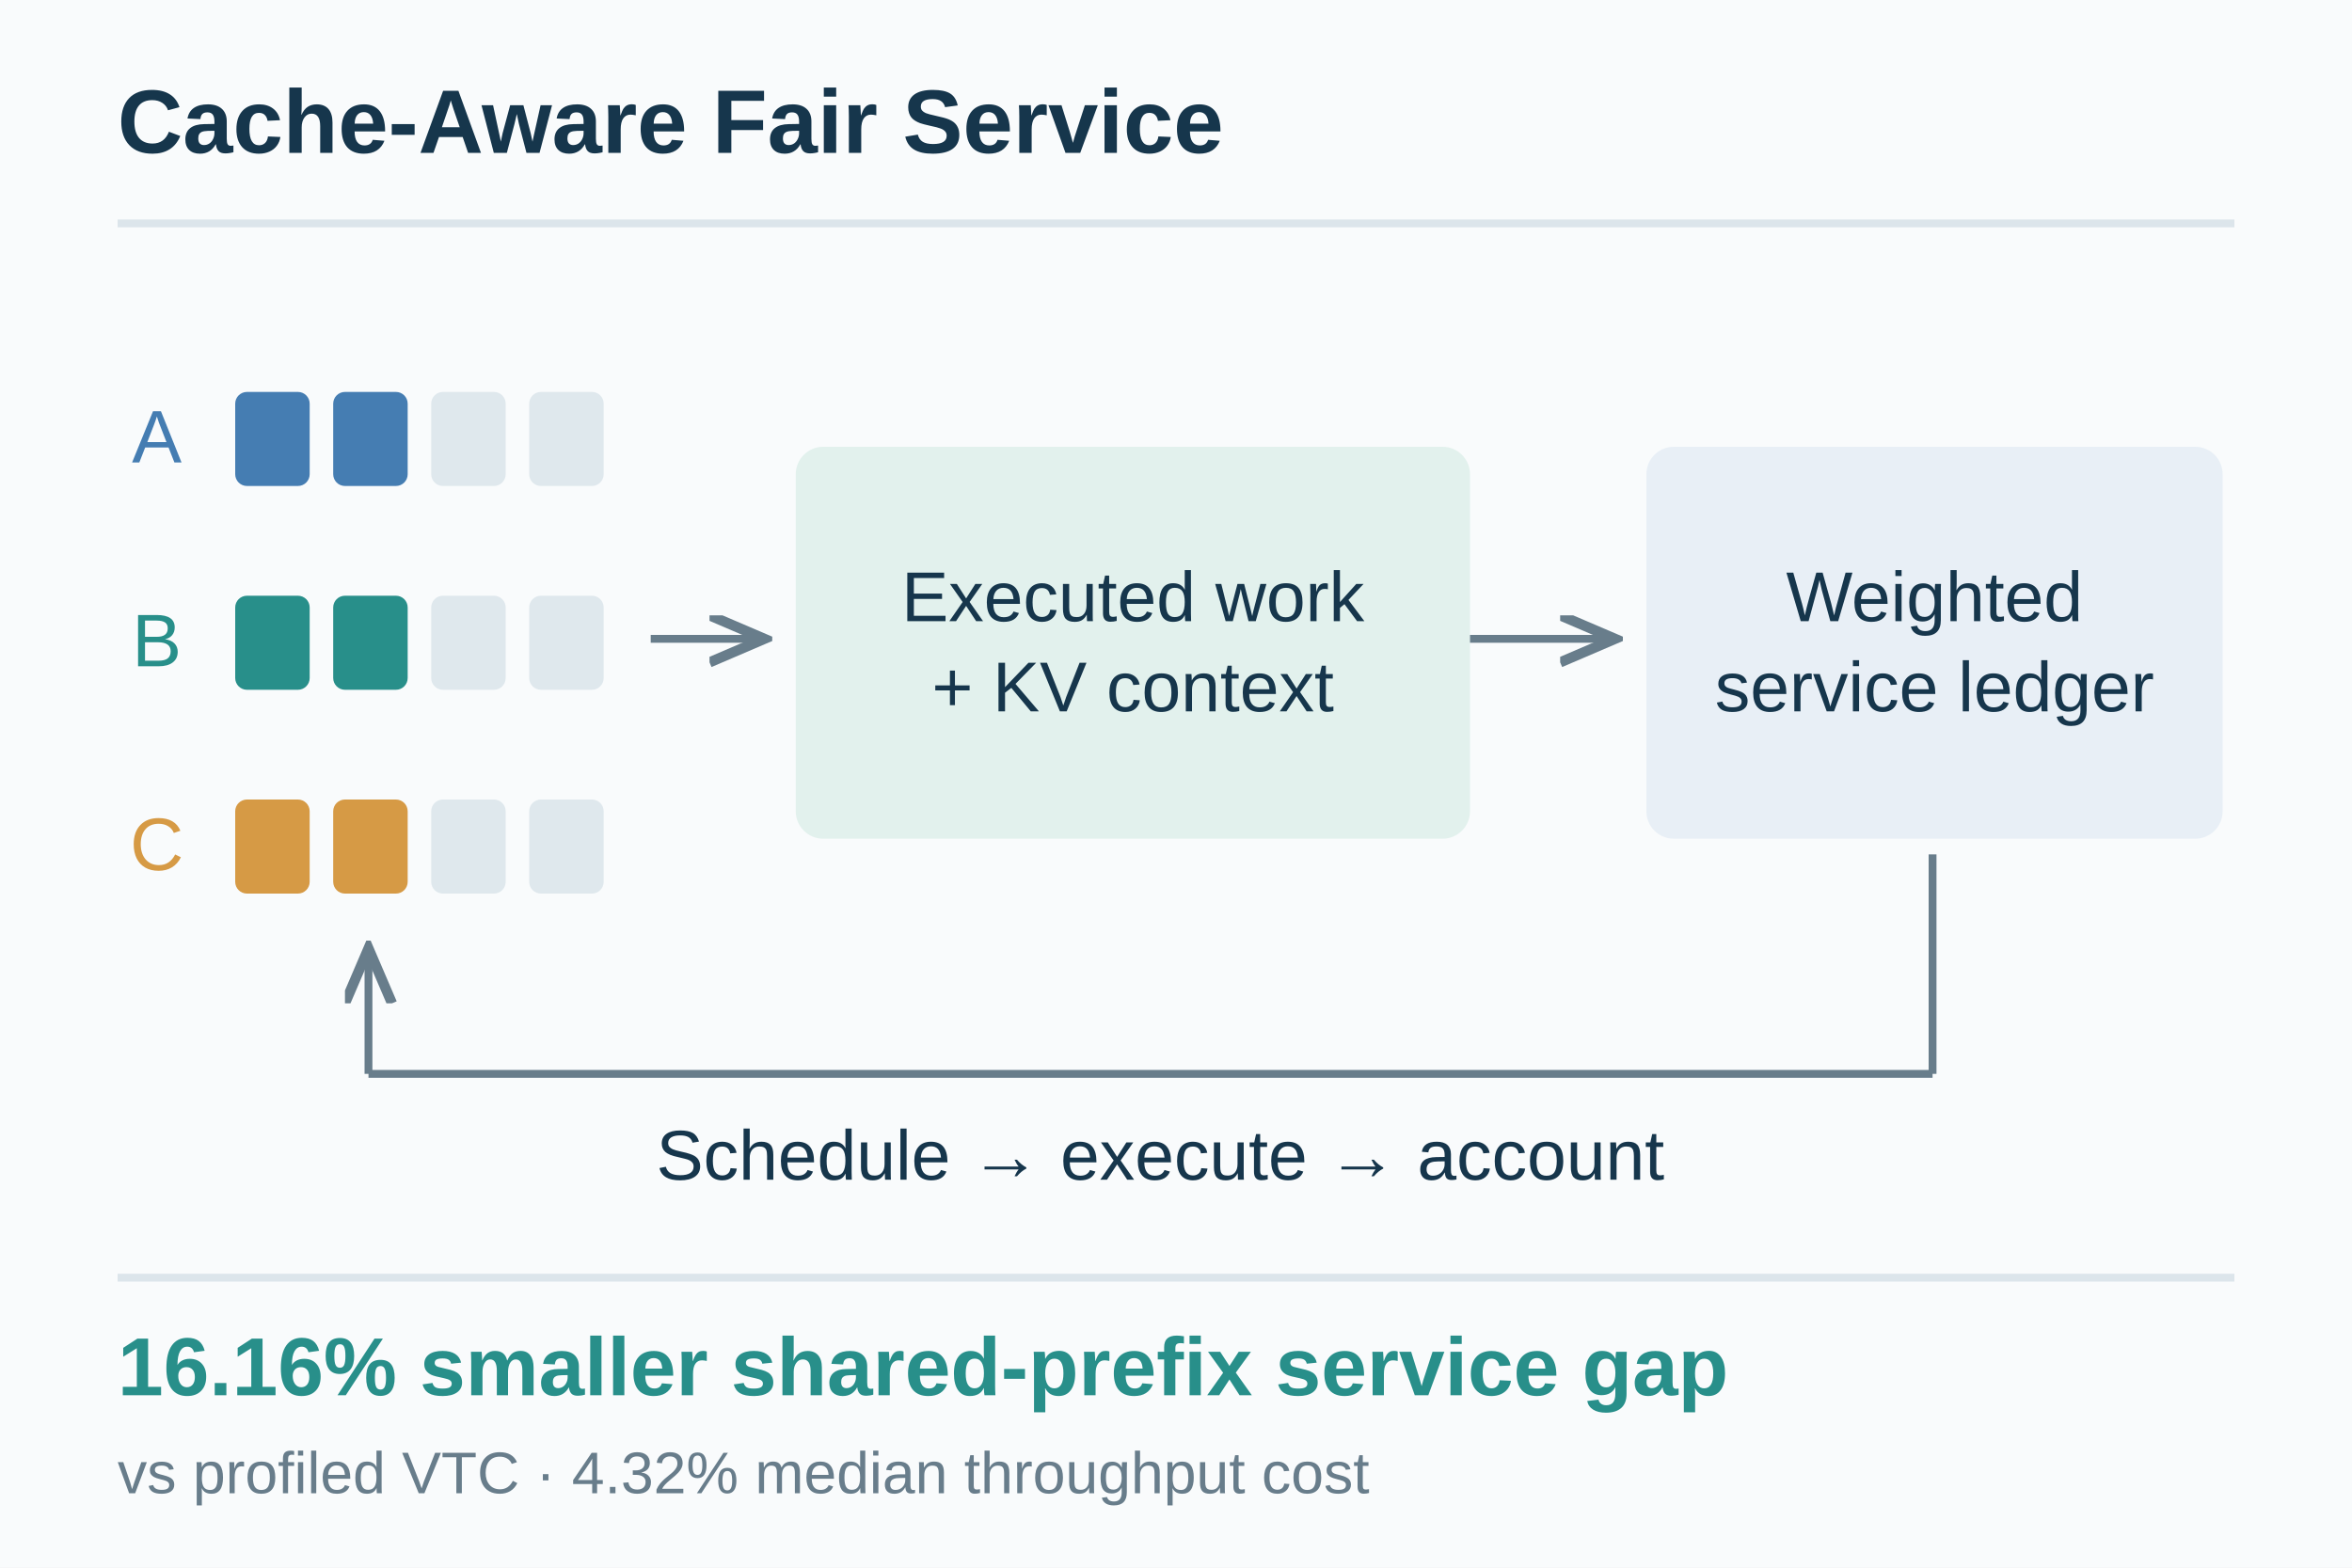
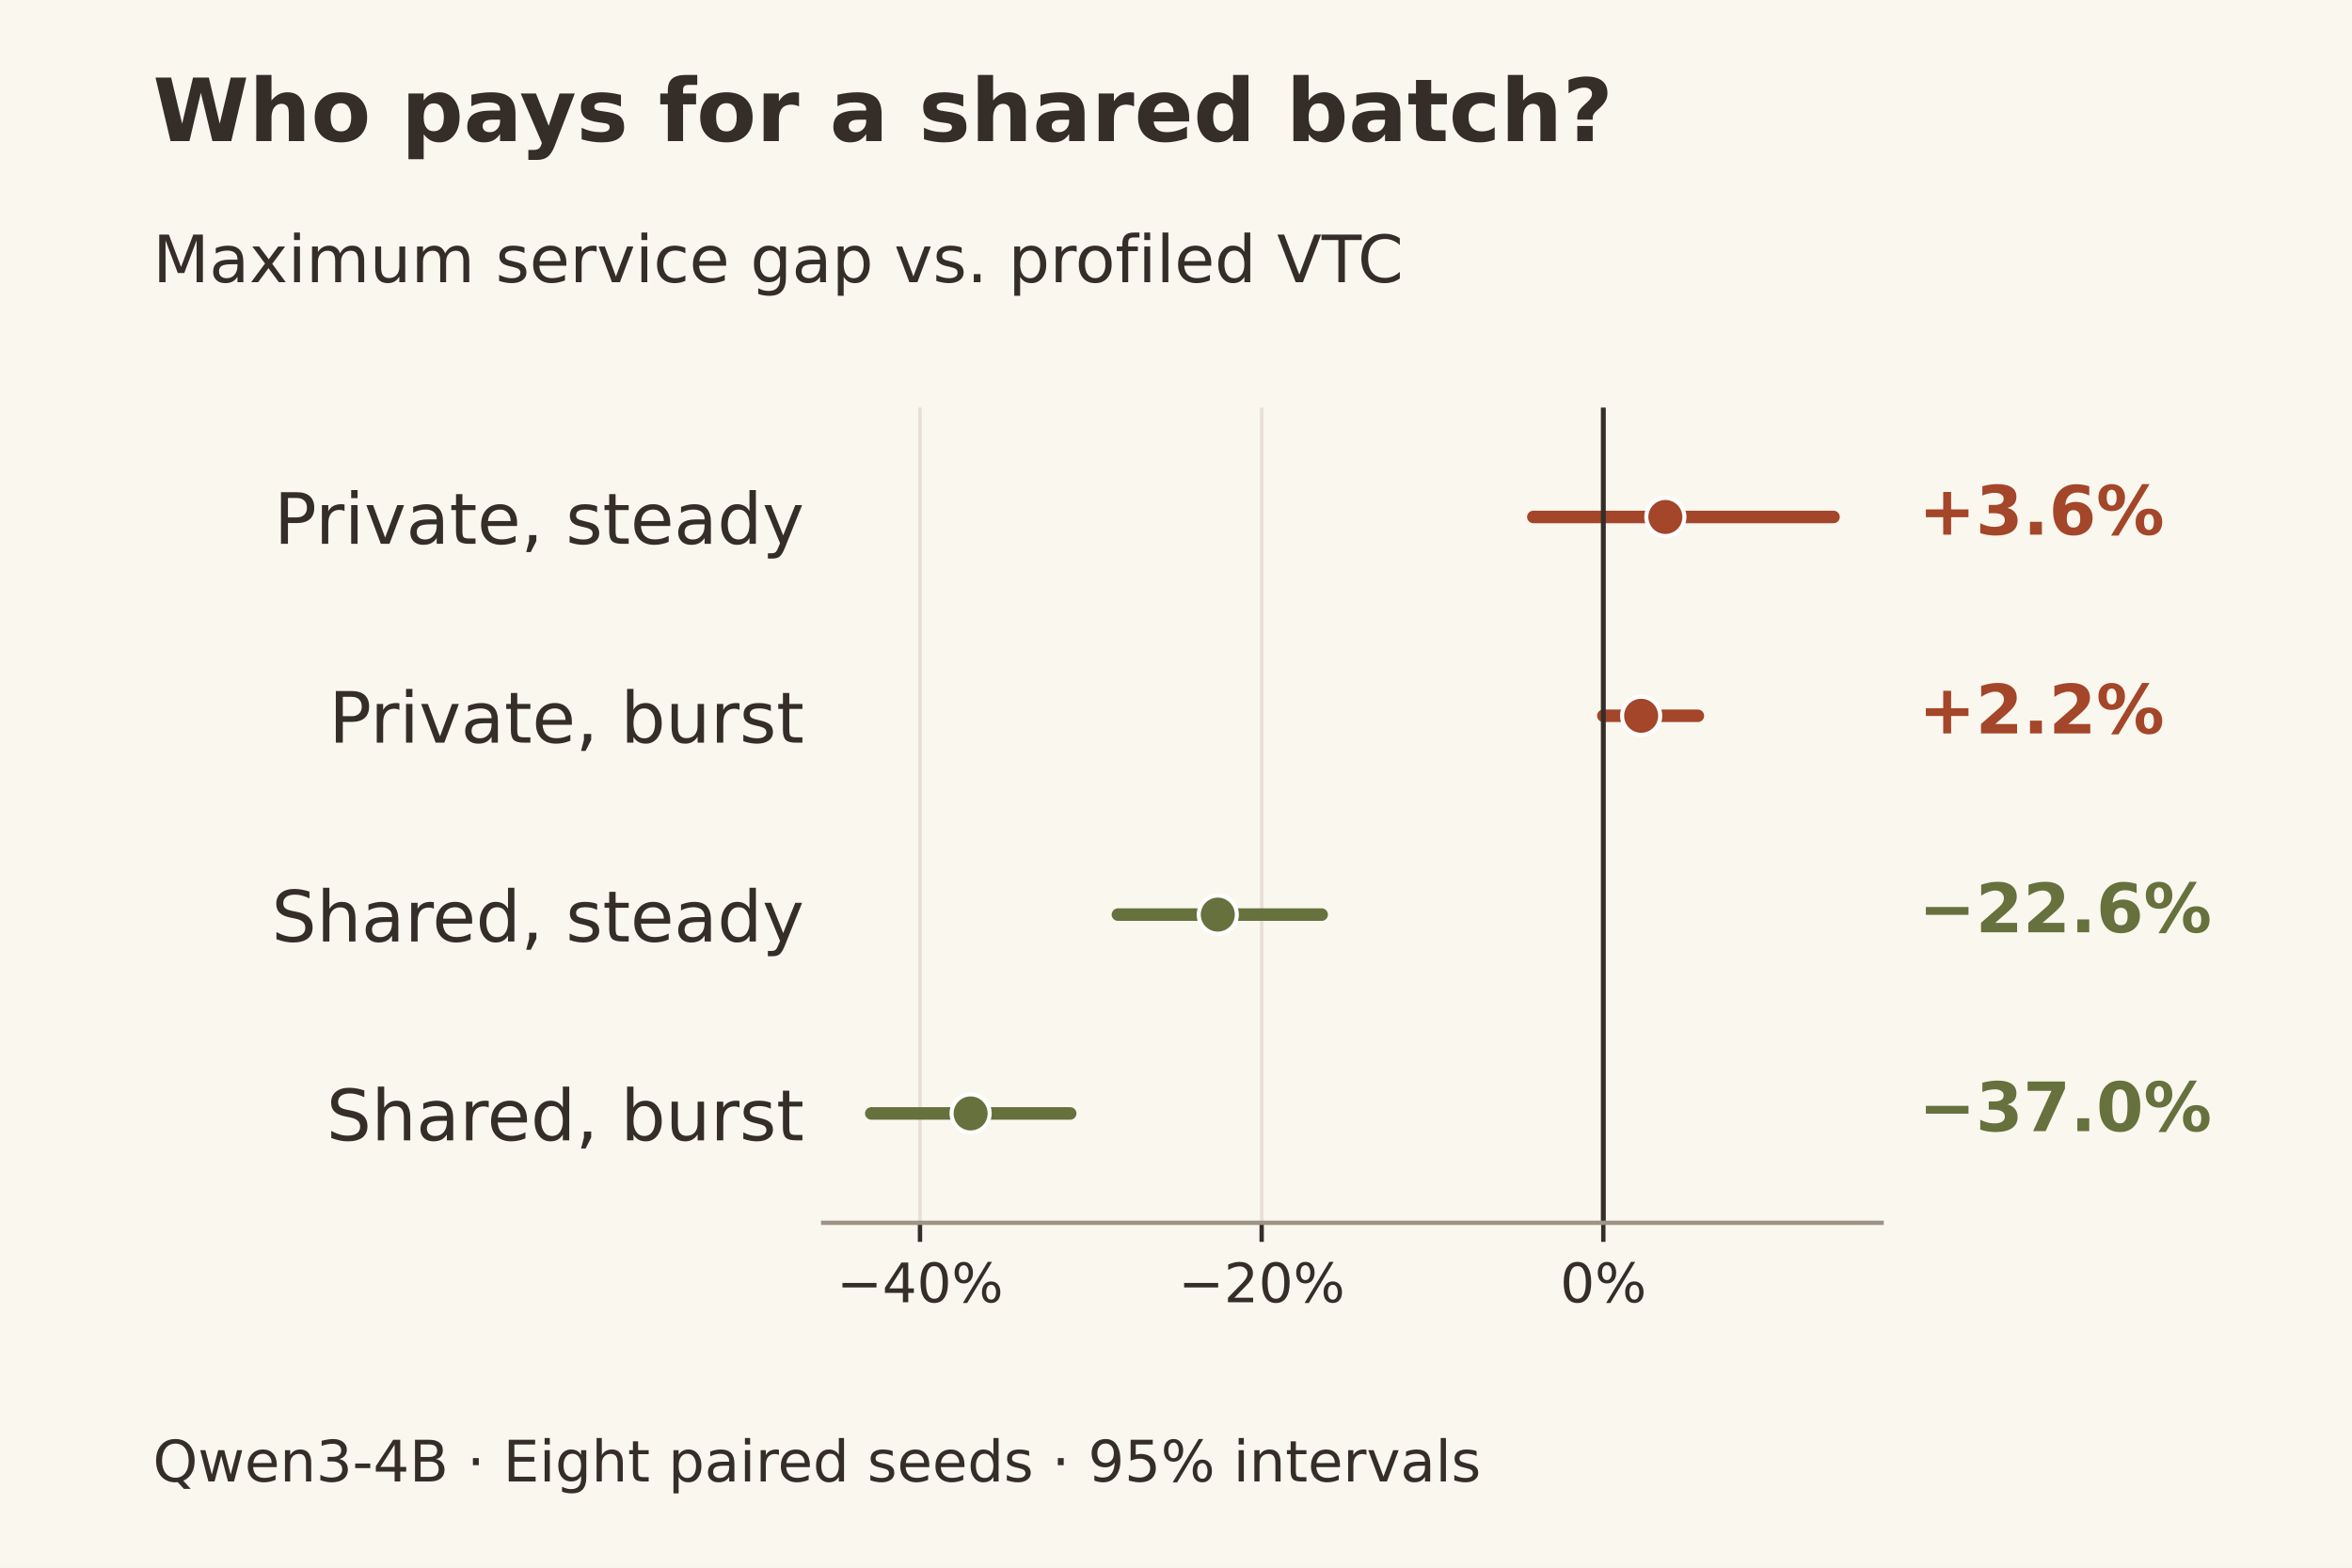
- <svg xmlns="http://www.w3.org/2000/svg" width="600" height="400" viewBox="0 0 600 400" role="img" aria-labelledby="title desc">
+ <svg xmlns="http://www.w3.org/2000/svg" xmlns:xlink="http://www.w3.org/1999/xlink" width="432pt" height="288pt" viewBox="0 0 432 288" version="1.1">
  <defs>
-     <marker id="arrow" markerWidth="8" markerHeight="8" refX="7" refY="3" orient="auto">
-       <path d="M0,0 L7,3 L0,6" fill="none" stroke="#687d8b" stroke-width="1.3" />
-     </marker>
+     <style type="text/css">*{stroke-linejoin: round; stroke-linecap: butt}</style>
  </defs>
-   <rect width="600" height="400" fill="#f9fbfc" />
-   <text x="30" y="39" font-family="Arial, sans-serif" font-size="23" font-weight="600" text-anchor="start" fill="#16364c">Cache-Aware Fair Service</text>
-   <path d="M30,57 L570,57" fill="none" stroke="#dce5eb" stroke-width="2" />
-   <text x="40" y="118" font-family="Arial, sans-serif" font-size="19" font-weight="400" text-anchor="middle" fill="#457db2">A</text>
-   <rect x="60" y="100" width="19" height="24" rx="3" fill="#457db2" stroke="none" />
-   <rect x="85" y="100" width="19" height="24" rx="3" fill="#457db2" stroke="none" />
-   <rect x="110" y="100" width="19" height="24" rx="3" fill="#dfe8ed" stroke="none" />
-   <rect x="135" y="100" width="19" height="24" rx="3" fill="#dfe8ed" stroke="none" />
-   <text x="40" y="170" font-family="Arial, sans-serif" font-size="19" font-weight="400" text-anchor="middle" fill="#288f8a">B</text>
-   <rect x="60" y="152" width="19" height="24" rx="3" fill="#288f8a" stroke="none" />
-   <rect x="85" y="152" width="19" height="24" rx="3" fill="#288f8a" stroke="none" />
-   <rect x="110" y="152" width="19" height="24" rx="3" fill="#dfe8ed" stroke="none" />
-   <rect x="135" y="152" width="19" height="24" rx="3" fill="#dfe8ed" stroke="none" />
-   <text x="40" y="222" font-family="Arial, sans-serif" font-size="19" font-weight="400" text-anchor="middle" fill="#d69a45">C</text>
-   <rect x="60" y="204" width="19" height="24" rx="3" fill="#d69a45" stroke="none" />
-   <rect x="85" y="204" width="19" height="24" rx="3" fill="#d69a45" stroke="none" />
-   <rect x="110" y="204" width="19" height="24" rx="3" fill="#dfe8ed" stroke="none" />
-   <rect x="135" y="204" width="19" height="24" rx="3" fill="#dfe8ed" stroke="none" />
-   <rect x="203" y="114" width="172" height="100" rx="7" fill="#e2f1ed" stroke="none" />
-   <text x="289.0" y="158.5" font-family="Arial, sans-serif" font-size="18" font-weight="400" text-anchor="middle" fill="#16364c">Executed work</text>
-   <text x="289.0" y="181.5" font-family="Arial, sans-serif" font-size="18" font-weight="400" text-anchor="middle" fill="#16364c">+ KV context</text>
-   <path d="M166,163 L195,163" fill="none" stroke="#687d8b" stroke-width="2" marker-end="url(#arrow)" />
-   <rect x="420" y="114" width="147" height="100" rx="7" fill="#e8eff6" stroke="none" />
-   <text x="493.5" y="158.5" font-family="Arial, sans-serif" font-size="18" font-weight="400" text-anchor="middle" fill="#16364c">Weighted</text>
-   <text x="493.5" y="181.5" font-family="Arial, sans-serif" font-size="18" font-weight="400" text-anchor="middle" fill="#16364c">service ledger</text>
-   <path d="M375,163 L412,163" fill="none" stroke="#687d8b" stroke-width="2" marker-end="url(#arrow)" />
-   <path d="M493,218 L493,274" fill="none" stroke="#687d8b" stroke-width="2" />
-   <path d="M493,274 L94,274" fill="none" stroke="#687d8b" stroke-width="2" />
-   <path d="M94,274 L94,242" fill="none" stroke="#687d8b" stroke-width="2" marker-end="url(#arrow)" />
-   <text x="296" y="301" font-family="Arial, sans-serif" font-size="18" font-weight="400" text-anchor="middle" fill="#16364c">Schedule → execute → account</text>
-   <path d="M30,326 L570,326" fill="none" stroke="#dce5eb" stroke-width="2" />
-   <text x="30" y="356" font-family="Arial, sans-serif" font-size="21" font-weight="600" text-anchor="start" fill="#288f8a">16.16% smaller shared-prefix service gap</text>
-   <text x="30" y="381" font-family="Arial, sans-serif" font-size="15" font-weight="400" text-anchor="start" fill="#687d8b">vs profiled VTC · 4.32% median throughput cost</text>
+   <g id="figure_1">
+     <g id="patch_1">
+       <path d="M 0 288 L 432 288 L 432 0 L 0 0 z " style="fill: #faf7ef" />
+     </g>
+     <g id="axes_1">
+       <g id="patch_2">
+         <path d="M 151.2 224.64 L 345.6 224.64 L 345.6 74.88 L 151.2 74.88 z " style="fill: #faf7ef" />
+       </g>
+       <g id="matplotlib.axis_1">
+         <g id="xtick_1">
+           <g id="line2d_1">
+             <path d="M 168.979 224.64 L 168.979 74.88 " clip-path="url(#p6acb12d5c2)" style="fill: none; stroke: #e7e0d6; stroke-width: 0.65; stroke-linecap: square" />
+           </g>
+           <g id="line2d_2">
+             <defs>
+               <path id="m76967e4d24" d="M 0 0 L 0 3.5 " style="stroke: #342d28; stroke-width: 0.8" />
+             </defs>
+             <g>
+               <use xlink:href="#m76967e4d24" x="168.979" y="224.64" style="fill: #342d28; stroke: #342d28; stroke-width: 0.8" />
+             </g>
+           </g>
+           <g id="text_1">
+             <text style="font-size: 10px; font-family: 'DejaVu Sans'; text-anchor: middle; fill: #342d28" x="168.979" y="239.238" transform="rotate(-0 168.9789 239.2377)">−40%</text>
+           </g>
+         </g>
+         <g id="xtick_2">
+           <g id="line2d_3">
+             <path d="M 231.734 224.64 L 231.734 74.88 " clip-path="url(#p6acb12d5c2)" style="fill: none; stroke: #e7e0d6; stroke-width: 0.65; stroke-linecap: square" />
+           </g>
+           <g id="line2d_4">
+             <g>
+               <use xlink:href="#m76967e4d24" x="231.734" y="224.64" style="fill: #342d28; stroke: #342d28; stroke-width: 0.8" />
+             </g>
+           </g>
+           <g id="text_2">
+             <text style="font-size: 10px; font-family: 'DejaVu Sans'; text-anchor: middle; fill: #342d28" x="231.734" y="239.238" transform="rotate(-0 231.734 239.2377)">−20%</text>
+           </g>
+         </g>
+         <g id="xtick_3">
+           <g id="line2d_5">
+             <path d="M 294.489 224.64 L 294.489 74.88 " clip-path="url(#p6acb12d5c2)" style="fill: none; stroke: #e7e0d6; stroke-width: 0.65; stroke-linecap: square" />
+           </g>
+           <g id="line2d_6">
+             <g>
+               <use xlink:href="#m76967e4d24" x="294.489" y="224.64" style="fill: #342d28; stroke: #342d28; stroke-width: 0.8" />
+             </g>
+           </g>
+           <g id="text_3">
+             <text style="font-size: 10px; font-family: 'DejaVu Sans'; text-anchor: middle; fill: #342d28" x="294.489" y="239.238" transform="rotate(-0 294.4891 239.2377)">0%</text>
+           </g>
+         </g>
+       </g>
+       <g id="matplotlib.axis_2">
+         <g id="ytick_1">
+           <g id="line2d_7" />
+           <g id="text_4">
+             <text style="font-size: 13px; font-family: 'DejaVu Sans'; text-anchor: end; fill: #342d28" x="147.7" y="99.909" transform="rotate(-0 147.7 99.90874)">Private, steady</text>
+           </g>
+         </g>
+         <g id="ytick_2">
+           <g id="line2d_8" />
+           <g id="text_5">
+             <text style="font-size: 13px; font-family: 'DejaVu Sans'; text-anchor: end; fill: #342d28" x="147.7" y="136.436" transform="rotate(-0 147.7 136.4356)">Private, burst</text>
+           </g>
+         </g>
+         <g id="ytick_3">
+           <g id="line2d_9" />
+           <g id="text_6">
+             <text style="font-size: 13px; font-family: 'DejaVu Sans'; text-anchor: end; fill: #342d28" x="147.7" y="172.962" transform="rotate(-0 147.7 172.9624)">Shared, steady</text>
+           </g>
+         </g>
+         <g id="ytick_4">
+           <g id="line2d_10" />
+           <g id="text_7">
+             <text style="font-size: 13px; font-family: 'DejaVu Sans'; text-anchor: end; fill: #342d28" x="147.7" y="209.489" transform="rotate(-0 147.7 209.4892)">Shared, burst</text>
+           </g>
+         </g>
+       </g>
+       <g id="line2d_11">
+         <path d="M 281.636 94.97 L 336.764 94.97 " clip-path="url(#p6acb12d5c2)" style="fill: none; stroke: #a44629; stroke-width: 2.3; stroke-linecap: round" />
+       </g>
+       <g id="line2d_12">
+         <defs>
+           <path id="m8f56113269" d="M 0 3.5 C 0.928 3.5 1.819 3.131 2.475 2.475 C 3.131 1.819 3.5 0.928 3.5 0 C 3.5 -0.928 3.131 -1.819 2.475 -2.475 C 1.819 -3.131 0.928 -3.5 0 -3.5 C -0.928 -3.5 -1.819 -3.131 -2.475 -2.475 C -3.131 -1.819 -3.5 -0.928 -3.5 0 C -3.5 0.928 -3.131 1.819 -2.475 2.475 C -1.819 3.131 -0.928 3.5 0 3.5 z " style="stroke: #ffffff; stroke-width: 0.75" />
+         </defs>
+         <g clip-path="url(#p6acb12d5c2)">
+           <use xlink:href="#m8f56113269" x="305.882" y="94.97" style="fill: #a44629; stroke: #ffffff; stroke-width: 0.75" />
+         </g>
+       </g>
+       <g id="line2d_13">
+         <path d="M 294.489 131.497 L 311.849 131.497 " clip-path="url(#p6acb12d5c2)" style="fill: none; stroke: #a44629; stroke-width: 2.3; stroke-linecap: round" />
+       </g>
+       <g id="line2d_14">
+         <g clip-path="url(#p6acb12d5c2)">
+           <use xlink:href="#m8f56113269" x="301.436" y="131.497" style="fill: #a44629; stroke: #ffffff; stroke-width: 0.75" />
+         </g>
+       </g>
+       <g id="line2d_15">
+         <path d="M 205.332 168.023 L 242.756 168.023 " clip-path="url(#p6acb12d5c2)" style="fill: none; stroke: #66713d; stroke-width: 2.3; stroke-linecap: round" />
+       </g>
+       <g id="line2d_16">
+         <defs>
+           <path id="mb40a43d3c8" d="M 0 3.5 C 0.928 3.5 1.819 3.131 2.475 2.475 C 3.131 1.819 3.5 0.928 3.5 0 C 3.5 -0.928 3.131 -1.819 2.475 -2.475 C 1.819 -3.131 0.928 -3.5 0 -3.5 C -0.928 -3.5 -1.819 -3.131 -2.475 -2.475 C -3.131 -1.819 -3.5 -0.928 -3.5 0 C -3.5 0.928 -3.131 1.819 -2.475 2.475 C -1.819 3.131 -0.928 3.5 0 3.5 z " style="stroke: #ffffff; stroke-width: 0.75" />
+         </defs>
+         <g clip-path="url(#p6acb12d5c2)">
+           <use xlink:href="#mb40a43d3c8" x="223.675" y="168.023" style="fill: #66713d; stroke: #ffffff; stroke-width: 0.75" />
+         </g>
+       </g>
+       <g id="line2d_17">
+         <path d="M 160.036 204.55 L 196.564 204.55 " clip-path="url(#p6acb12d5c2)" style="fill: none; stroke: #66713d; stroke-width: 2.3; stroke-linecap: round" />
+       </g>
+       <g id="line2d_18">
+         <g clip-path="url(#p6acb12d5c2)">
+           <use xlink:href="#mb40a43d3c8" x="178.278" y="204.55" style="fill: #66713d; stroke: #ffffff; stroke-width: 0.75" />
+         </g>
+       </g>
+       <g id="line2d_19">
+         <path d="M 294.489 224.64 L 294.489 74.88 " clip-path="url(#p6acb12d5c2)" style="fill: none; stroke: #342d28; stroke-width: 0.9; stroke-linecap: square" />
+       </g>
+       <g id="patch_3">
+         <path d="M 151.2 224.64 L 345.6 224.64 " style="fill: none; stroke: #9e9388; stroke-width: 0.8; stroke-linejoin: miter; stroke-linecap: square" />
+       </g>
+       <g id="text_8">
+         <text style="font-weight: 700; font-size: 12.5px; font-family: 'DejaVu Sans'; text-anchor: start; fill: #a44629" x="352.404" y="98.217" transform="rotate(-0 352.404 98.21683)">+3.6%</text>
+       </g>
+       <g id="text_9">
+         <text style="font-weight: 700; font-size: 12.5px; font-family: 'DejaVu Sans'; text-anchor: start; fill: #a44629" x="352.404" y="134.744" transform="rotate(-0 352.404 134.7437)">+2.2%</text>
+       </g>
+       <g id="text_10">
+         <text style="font-weight: 700; font-size: 12.5px; font-family: 'DejaVu Sans'; text-anchor: start; fill: #66713d" x="352.404" y="171.27" transform="rotate(-0 352.404 171.2705)">−22.6%</text>
+       </g>
+       <g id="text_11">
+         <text style="font-weight: 700; font-size: 12.5px; font-family: 'DejaVu Sans'; text-anchor: start; fill: #66713d" x="352.404" y="207.797" transform="rotate(-0 352.404 207.7973)">−37.0%</text>
+       </g>
+     </g>
+     <g id="text_12">
+       <text style="font-weight: 700; font-size: 16px; font-family: 'DejaVu Sans'; text-anchor: start; fill: #342d28" x="28.08" y="25.92" transform="rotate(-0 28.08 25.92)">Who pays for a shared batch?</text>
+     </g>
+     <g id="text_13">
+       <text style="font-size: 12px; font-family: 'DejaVu Sans'; text-anchor: start; fill: #342d28" x="28.08" y="51.84" transform="rotate(-0 28.08 51.84)">Maximum service gap vs. profiled VTC</text>
+     </g>
+     <g id="text_14">
+       <text style="font-size: 10.5px; font-family: 'DejaVu Sans'; text-anchor: start; fill: #342d28" x="28.08" y="272.16" transform="rotate(-0 28.08 272.16)">Qwen3-4B   ·   Eight paired seeds   ·   95% intervals</text>
+     </g>
+   </g>
+   <defs>
+     <clipPath id="p6acb12d5c2">
+       <rect x="151.2" y="74.88" width="194.4" height="149.76" />
+     </clipPath>
+   </defs>
</svg>
